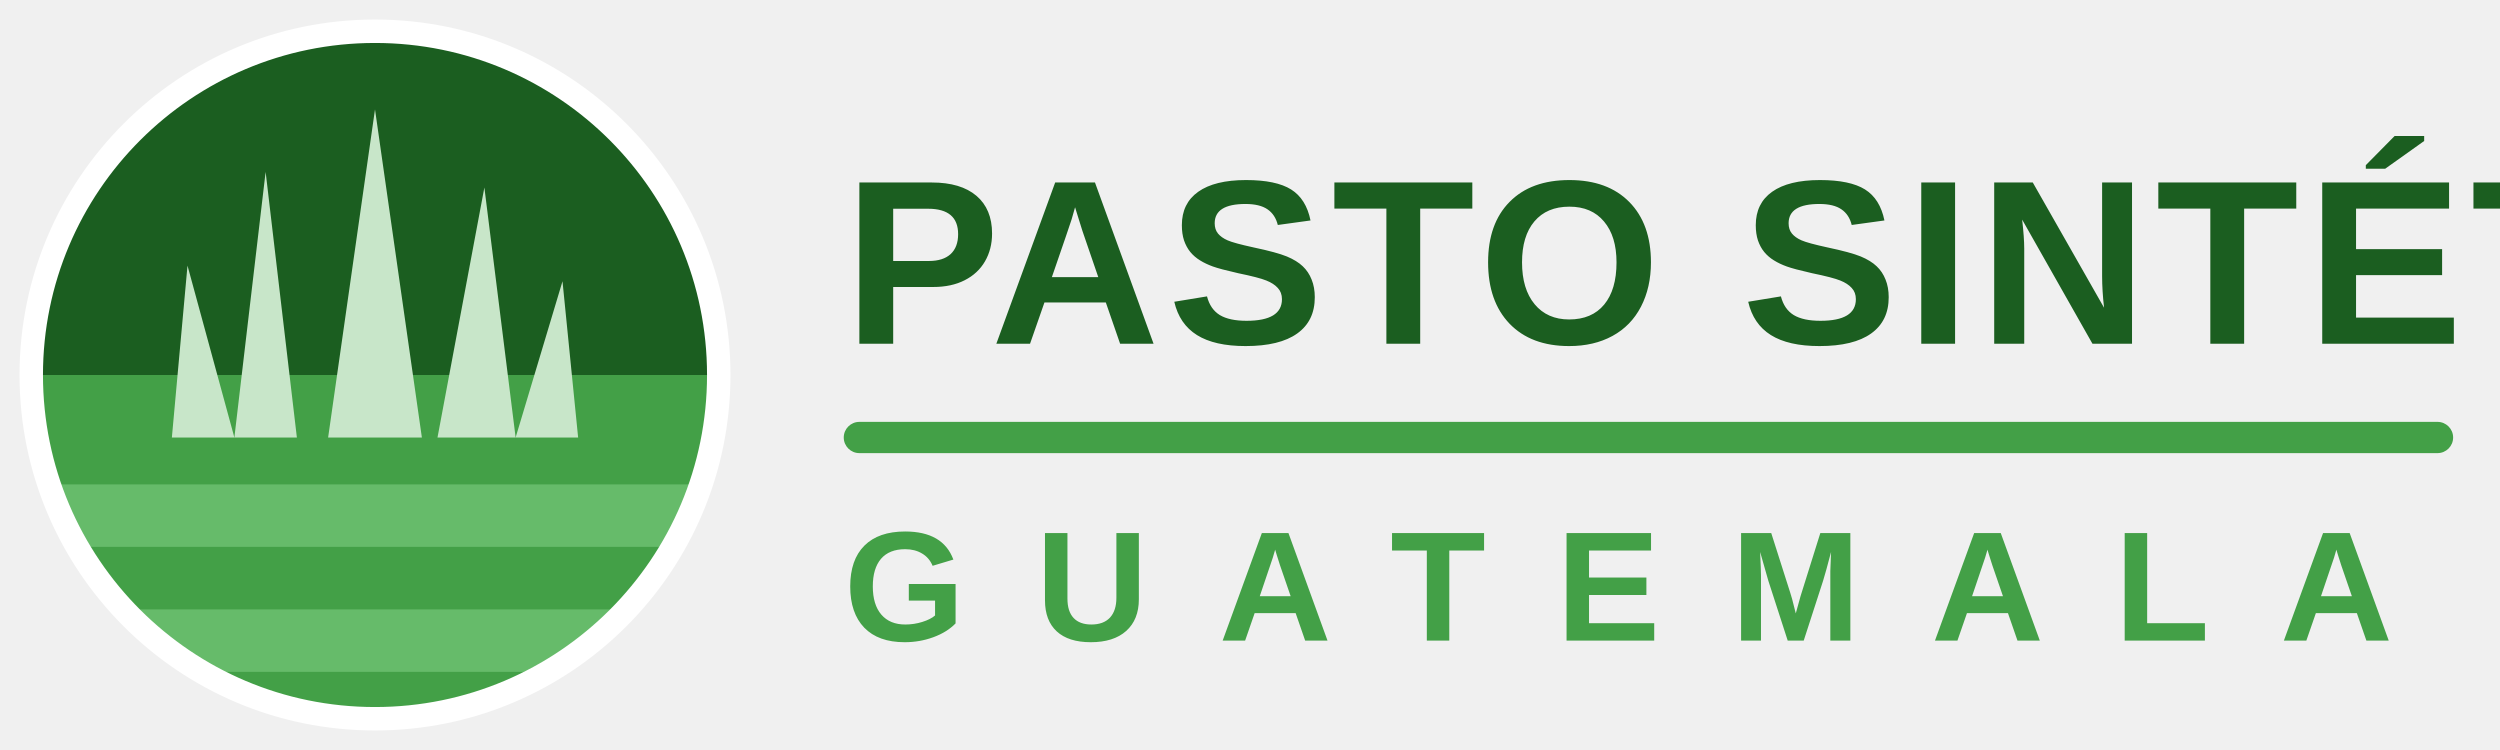
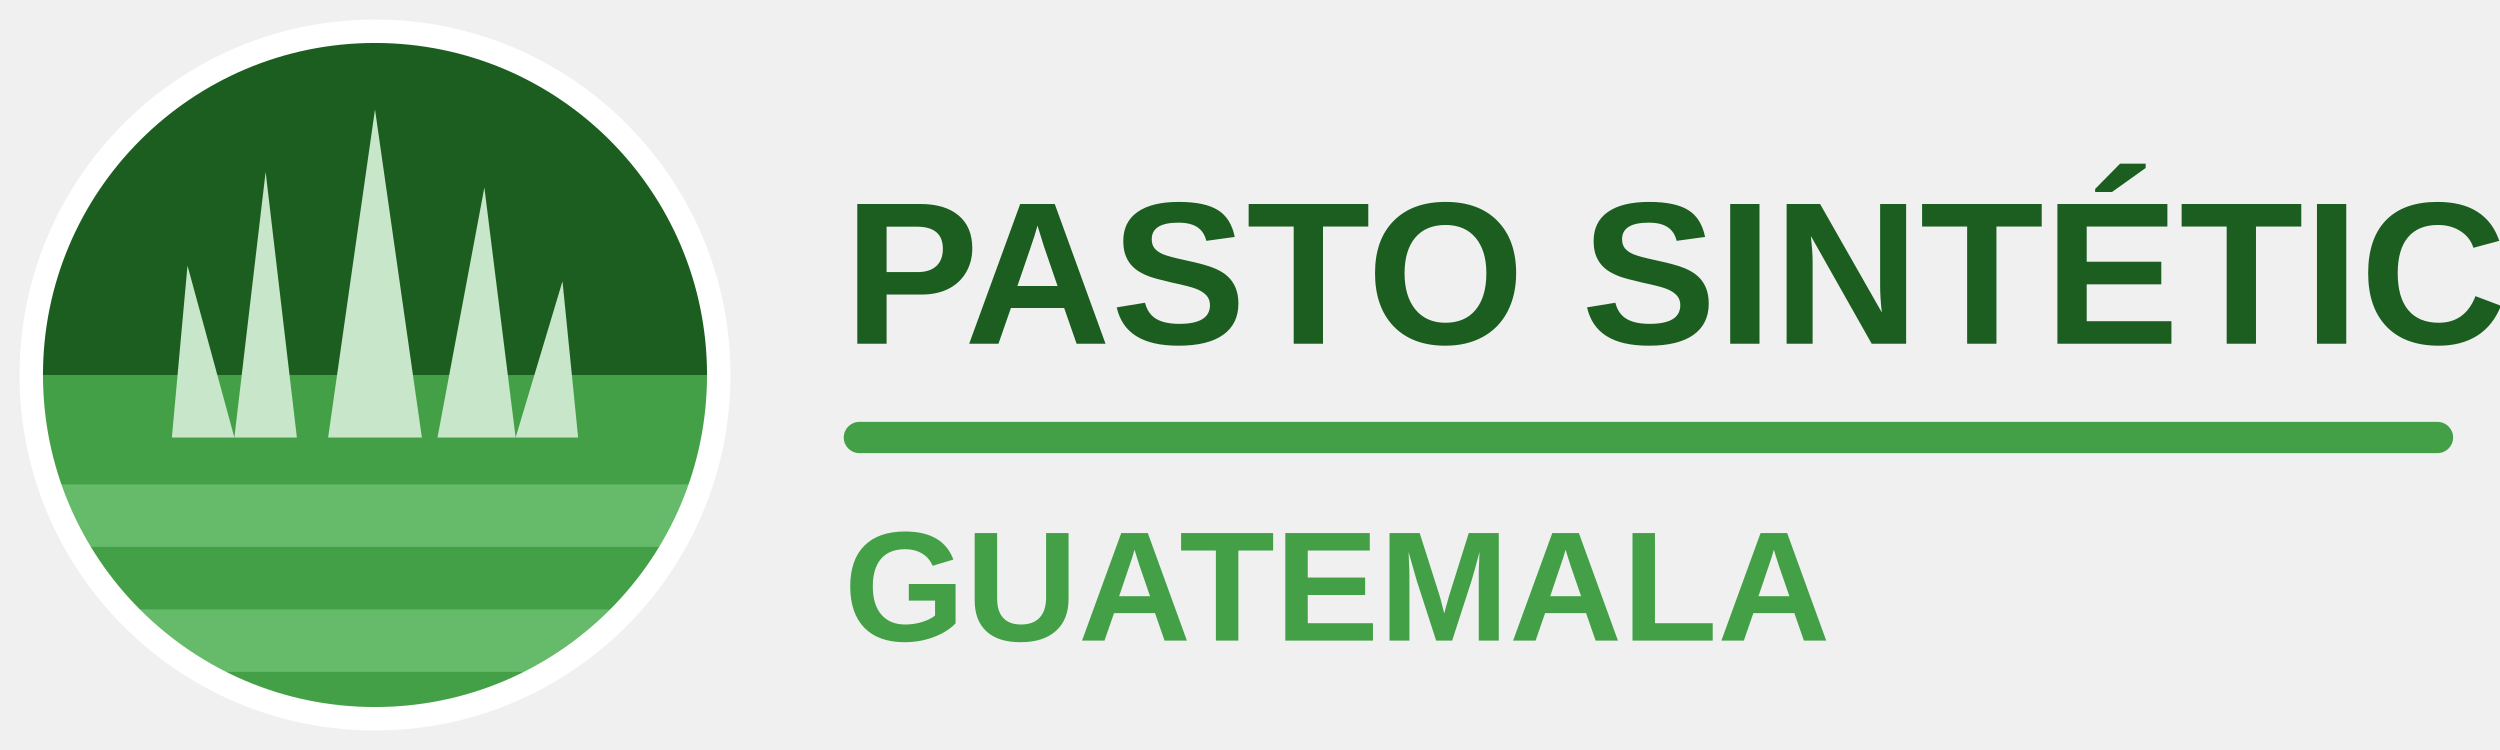
<svg xmlns="http://www.w3.org/2000/svg" viewBox="0 0 320 96" role="img" aria-label="Pasto Sintético Guatemala">
  <defs>
    <clipPath id="c">
      <circle cx="48" cy="48" r="44" />
    </clipPath>
  </defs>
  <circle cx="48" cy="48" r="44" fill="#1b5e20" />
  <g clip-path="url(#c)">
    <rect y="48" width="96" height="48" fill="#43a047" />
    <path d="M0 62h96v8H0zM0 78h96v8H0z" fill="#66bb6a" />
    <g fill="#c8e6c9">
      <path d="M30 56 34 22 38 56z" />
      <path d="M42 56 48 14 54 56z" />
      <path d="M56 56 62 24 66 56z" />
      <path d="M22 56 24 34 30 56z" />
      <path d="M66 56 72 36 74 56z" />
    </g>
  </g>
  <circle cx="48" cy="48" r="44" fill="none" stroke="#fff" stroke-width="3" />
-   <text x="108" y="44" font-family="system-ui,Segoe UI,Arial,sans-serif" font-weight="800" font-size="30" fill="#1b5e20" letter-spacing="1">PASTO SINTÉTICO</text>
+   <text x="108" y="44" font-family="system-ui,Segoe UI,Arial,sans-serif" font-weight="800" font-size="26" fill="#1b5e20" textLength="206" lengthAdjust="spacingAndGlyphs">PASTO SINTÉTICO</text>
  <rect x="108" y="54" width="206" height="4" rx="2" fill="#43a047" />
-   <text x="108" y="82" font-family="system-ui,Segoe UI,Arial,sans-serif" font-weight="600" font-size="20" fill="#43a047" letter-spacing="9">GUATEMALA</text>
+   <text x="108" y="82" font-family="system-ui,Segoe UI,Arial,sans-serif" font-weight="600" font-size="20" fill="#43a047" textLength="206" lengthAdjust="spacing">GUATEMALA</text>
</svg>
